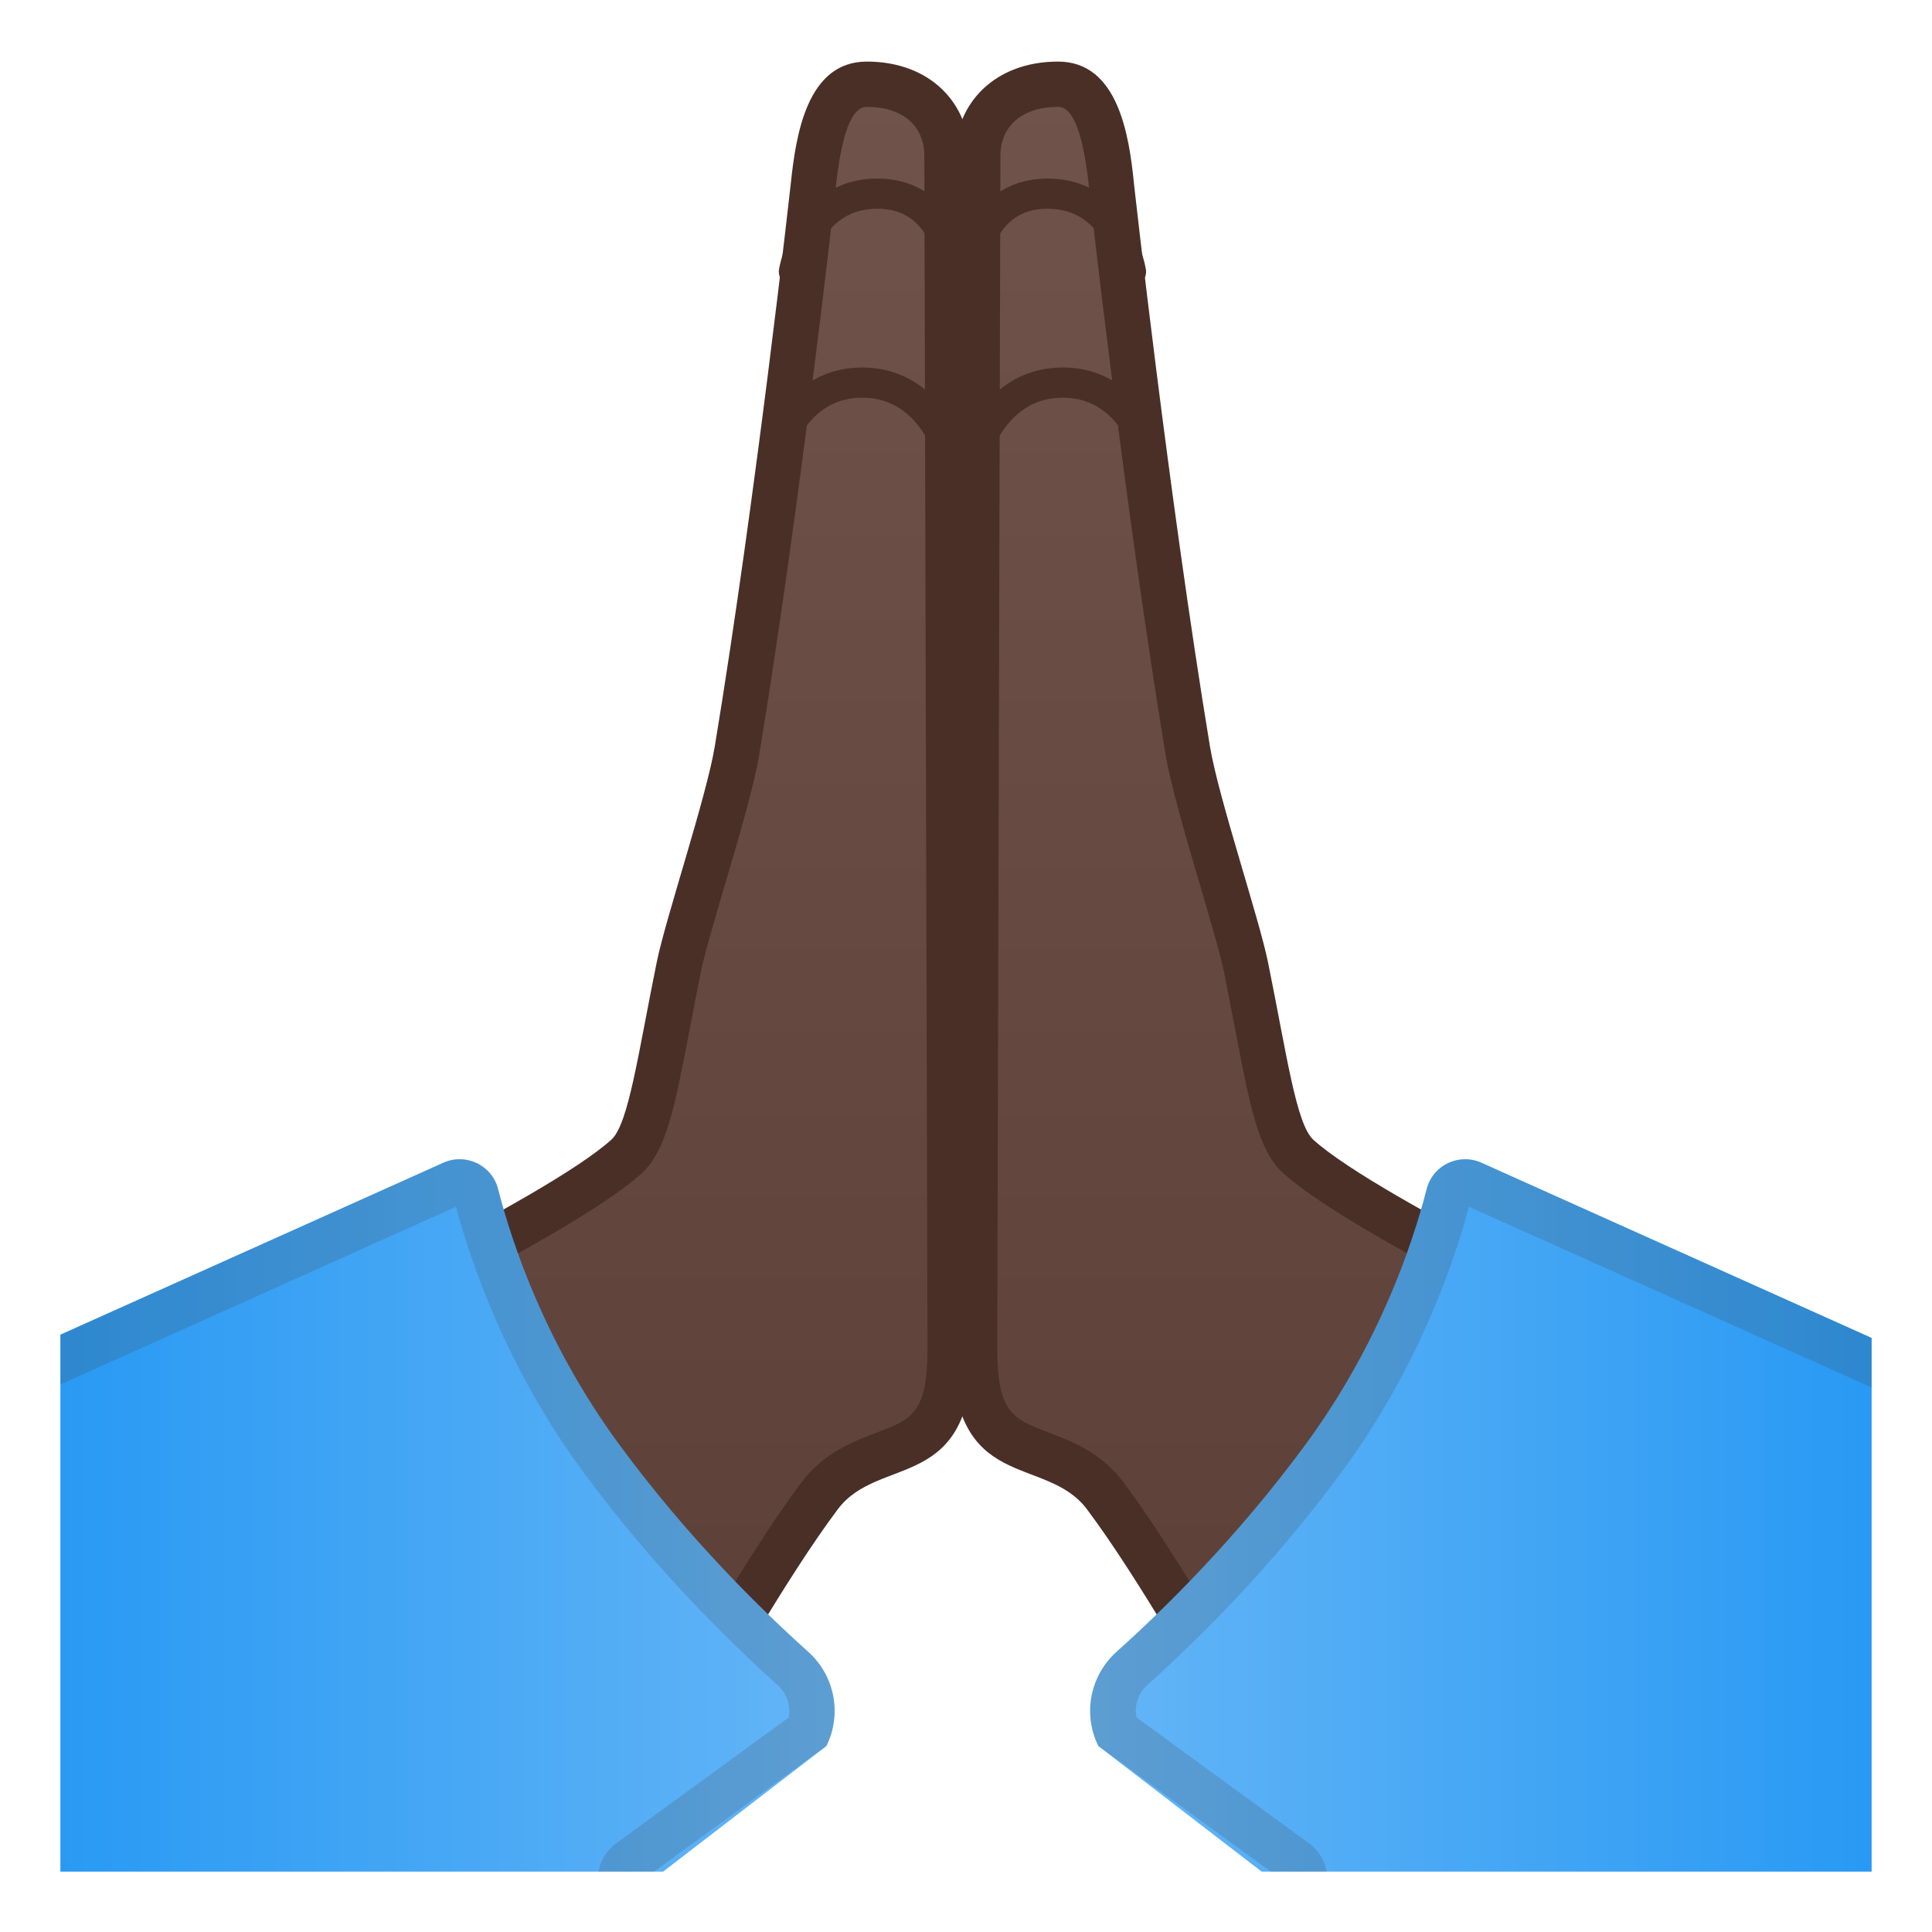
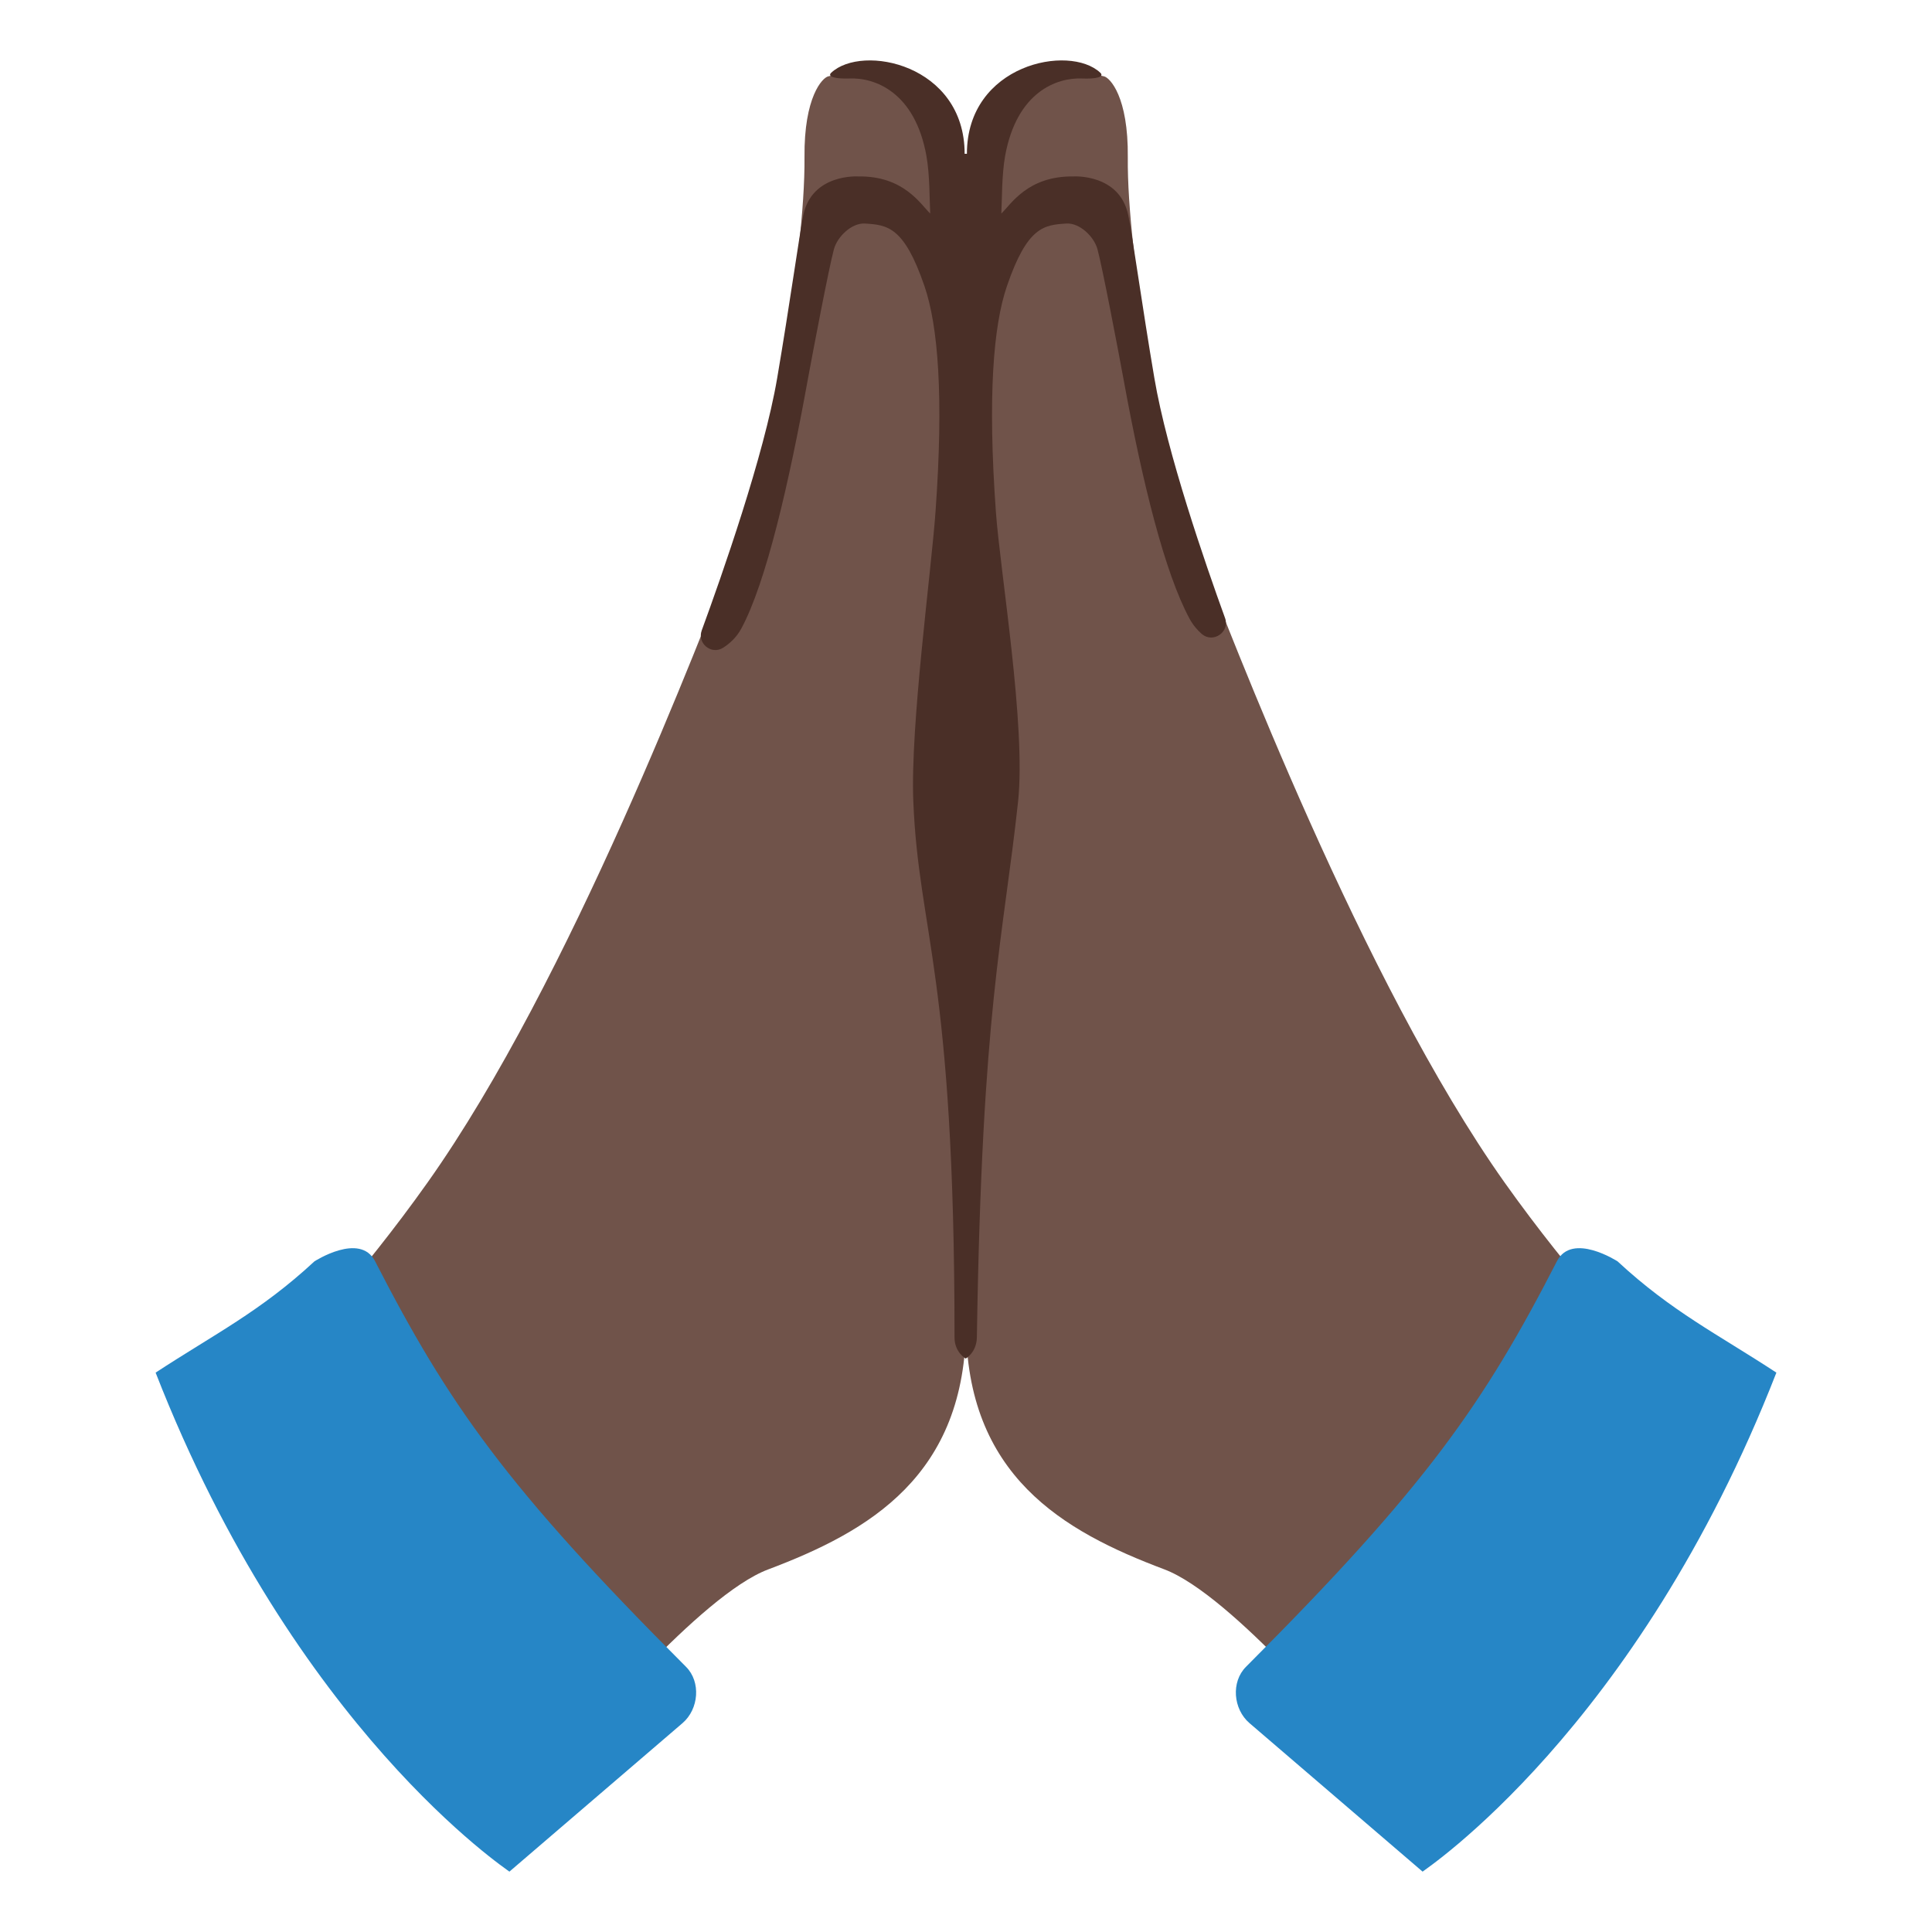
- <svg xmlns="http://www.w3.org/2000/svg" xmlns:xlink="http://www.w3.org/1999/xlink" enable-background="new 0 0 128 128" viewBox="0 0 128 128">
-   <defs>
-     <rect id="f" x="4" y="4" width="120" height="120" />
-   </defs>
-   <clipPath id="a">
-     <use xlink:href="#f" />
-   </clipPath>
-   <g clip-path="url(#a)">
-     <linearGradient id="e" x1="41.241" x2="41.241" y1="114.68" y2="5.579" gradientTransform="matrix(1.0084 0 0 1 -1.2118 0)" gradientUnits="userSpaceOnUse">
-       <stop stop-color="#5C4037" offset="0" />
-       <stop stop-color="#70534A" offset="1" />
-     </linearGradient>
-     <path d="m18.39 90.92c-0.07-0.06-0.14-0.12-0.23-0.17-0.19-0.12-0.31-0.28-0.34-0.48-0.03-0.18 0-0.37 0.09-0.56 2.82-1.34 19.41-9.28 23.6-13.09 1.21-1.1 1.71-3.51 2.74-8.86 0.22-1.16 0.46-2.4 0.72-3.7 0.24-1.19 0.9-3.42 1.59-5.78 0.95-3.24 1.94-6.59 2.27-8.59 2.74-16.59 5.02-37.13 5.04-37.34 0.5-4.74 1.56-6.76 3.55-6.76 3.17 0 5.31 1.9 5.31 4.74l0.21 79.03c0 5.31-1.81 6-4.32 6.96-1.46 0.56-3.12 1.19-4.32 2.8-2.3 3.08-4.76 7.15-7.14 11.1-0.9 1.5-1.83 3.03-2.73 4.48l-26.04-23.78z" fill="url(#e)" />
-     <path d="m57.43 7.08c2.35 0 3.81 1.24 3.81 3.25l0.21 79.02c0 4.28-1.05 4.68-3.36 5.56-1.57 0.6-3.52 1.34-4.99 3.3-2.35 3.14-4.82 7.25-7.22 11.22-0.59 0.97-1.18 1.96-1.77 2.93l-24.1-21.99c5.15-2.47 18.62-9.1 22.51-12.64 1.63-1.48 2.19-4.4 3.2-9.68 0.22-1.15 0.46-2.39 0.72-3.69 0.23-1.13 0.91-3.43 1.56-5.65 0.97-3.29 1.97-6.68 2.31-8.77 2.74-16.63 5.03-37.21 5.05-37.44 0.39-3.65 1.06-5.42 2.07-5.42m0-3c-3.97 0-4.7 4.87-5.04 8.09 0 0-2.27 20.52-5.03 37.26-0.56 3.39-3.27 11.44-3.85 14.32-1.23 6.04-1.86 10.71-3 11.75-4.37 3.97-23.61 13.02-23.61 13.02-0.94 1.19-0.73 2.76 0.48 3.5l27.37 24.98c3.5-5.5 7.31-12.4 10.75-17 2.75-3.68 8.94-1 8.94-10.66l-0.21-79.02c0-3.44-2.58-6.24-6.8-6.24z" fill="#4A2F27" />
-     <linearGradient id="d" x1="-2.913" x2="55.292" y1="103.73" y2="103.73" gradientUnits="userSpaceOnUse">
-       <stop stop-color="#2196F3" offset="0" />
-       <stop stop-color="#64B5F6" offset="1" />
-     </linearGradient>
-     <path d="m47.57 130.66-50.49-0.56 0.56-38.82 31.74-14.25c1.49-0.66 3.22 0.17 3.62 1.75 0.95 3.71 3.16 10.29 8 16.89 4.56 6.22 9.48 11.02 12.54 13.76 1.76 1.58 2.26 4.13 1.21 6.25l-12.16 9.35 4.98 5.63z" fill="url(#d)" />
-     <path d="m52.6 18s0.82-5.17 5.52-5.17 5.02 5.17 5.02 5.17" fill="none" stroke="#4A2F27" stroke-linecap="round" stroke-linejoin="round" stroke-miterlimit="10" stroke-width="2" />
-     <path d="m51.11 31s1.03-5.65 6.01-5.65 6.12 5.65 6.12 5.65" fill="none" stroke="#4A2F27" stroke-linecap="round" stroke-linejoin="round" stroke-miterlimit="10" stroke-width="2" />
-     <g opacity=".2">
-       <path d="m30.21 79.95c1 3.75 3.35 10.64 8.37 17.49 4.64 6.32 9.61 11.22 12.96 14.22 0.6 0.54 0.86 1.36 0.71 2.13l-11.42 8.33c-0.67 0.49-1.1 1.22-1.21 2.04s0.13 1.64 0.65 2.28l0.94 1.15-41.07-0.46 0.49-33.89 29.58-13.29m0.25-3.15c-0.36 0-0.72 0.07-1.07 0.23l-31.74 14.25-0.56 38.82 50.49 0.56-4.99-6.12 12.16-8.86c1.05-2.12 0.56-4.68-1.21-6.25-3.06-2.74-7.97-7.53-12.54-13.76-4.84-6.59-7.05-13.17-8-16.89-0.3-1.21-1.39-1.98-2.54-1.98z" fill="#424242" />
-     </g>
-   </g>
-   <g clip-path="url(#a)">
-     <linearGradient id="c" x1="334.79" x2="334.79" y1="114.68" y2="5.579" gradientTransform="matrix(-1.0084 0 0 1 424.74 0)" gradientUnits="userSpaceOnUse">
-       <stop stop-color="#5C4037" offset="0" />
-       <stop stop-color="#70534A" offset="1" />
-     </linearGradient>
-     <path d="m83.09 114.68c-0.9-1.46-1.83-2.99-2.73-4.48-2.38-3.94-4.83-8.02-7.14-11.1-1.2-1.61-2.86-2.24-4.32-2.8-2.51-0.96-4.32-1.65-4.32-6.96l0.21-79.02c0-2.84 2.13-4.74 5.31-4.74 1.99 0 3.05 2.02 3.55 6.75 0.02 0.21 2.31 20.76 5.04 37.35 0.33 2 1.32 5.35 2.27 8.59 0.69 2.36 1.35 4.59 1.59 5.78 0.27 1.31 0.5 2.56 0.73 3.72 1.02 5.34 1.52 7.74 2.73 8.84 4.19 3.81 20.78 11.75 23.6 13.09 0.09 0.19 0.13 0.39 0.1 0.56-0.04 0.2-0.15 0.37-0.34 0.48-0.08 0.05-0.16 0.11-0.23 0.17l-26.05 23.77z" fill="url(#c)" />
-     <path d="m70.1 7.08c1 0 1.68 1.77 2.06 5.42 0.02 0.21 2.31 20.79 5.05 37.42 0.35 2.09 1.34 5.49 2.31 8.77 0.65 2.22 1.33 4.52 1.56 5.65 0.26 1.3 0.5 2.54 0.72 3.69 1.01 5.29 1.57 8.2 3.2 9.68 3.89 3.54 17.36 10.17 22.51 12.64l-24.1 21.99c-0.59-0.97-1.19-1.96-1.77-2.93-2.4-3.97-4.87-8.08-7.22-11.22-1.46-1.96-3.42-2.7-4.99-3.3-2.3-0.88-3.36-1.28-3.36-5.55l0.21-79.03c0.01-1.99 1.47-3.23 3.82-3.23m0-3c-4.22 0-6.81 2.8-6.81 6.24l-0.21 79.02c0 9.66 6.19 6.98 8.94 10.66 3.44 4.6 7.25 11.5 10.75 17l27.37-24.97c1.21-0.74 1.43-2.31 0.48-3.5 0 0-19.24-9.05-23.61-13.02-1.14-1.04-1.77-5.71-3-11.75-0.58-2.88-3.29-10.93-3.85-14.32-2.76-16.74-5.03-37.26-5.03-37.26-0.32-3.23-1.06-8.1-5.03-8.1z" fill="#4A2F27" />
-     <linearGradient id="b" x1="293.09" x2="351.29" y1="103.73" y2="103.73" gradientTransform="matrix(-1 0 0 1 423.53 0)" gradientUnits="userSpaceOnUse">
-       <stop stop-color="#2196F3" offset="0" />
-       <stop stop-color="#64B5F6" offset="1" />
-     </linearGradient>
-     <path d="m79.95 130.66 50.49-0.56-0.56-38.82-31.74-14.25c-1.49-0.66-3.22 0.17-3.62 1.75-0.95 3.71-3.16 10.29-8 16.89-4.56 6.22-9.48 11.02-12.54 13.76-1.76 1.58-2.26 4.13-1.21 6.25l12.16 9.35-4.98 5.63z" fill="url(#b)" />
-     <path d="m74.93 18s-0.82-5.17-5.52-5.17-5.02 5.17-5.02 5.17" fill="none" stroke="#4A2F27" stroke-linecap="round" stroke-linejoin="round" stroke-miterlimit="10" stroke-width="2" />
-     <path d="m76.42 31s-1.03-5.65-6.01-5.65c-4.99 0-6.12 5.65-6.12 5.65" fill="none" stroke="#4A2F27" stroke-linecap="round" stroke-linejoin="round" stroke-miterlimit="10" stroke-width="2" />
-     <g opacity=".2">
-       <path d="m97.32 79.95 29.59 13.28 0.49 33.89-41.07 0.46 0.94-1.15c0.52-0.64 0.76-1.46 0.65-2.28s-0.54-1.55-1.21-2.04l-11.42-8.33c-0.15-0.77 0.11-1.59 0.71-2.13 3.35-3 8.32-7.9 12.96-14.22 5.01-6.84 7.36-13.73 8.36-17.48m-0.25-3.15c-1.16 0-2.24 0.77-2.55 1.98-0.95 3.71-3.16 10.29-8 16.89-4.56 6.22-9.48 11.02-12.54 13.76-1.76 1.58-2.26 4.13-1.21 6.25l12.16 8.86-4.99 6.12 50.49-0.56-0.56-38.82-31.73-14.25c-0.35-0.16-0.71-0.23-1.07-0.23z" fill="#424242" />
-     </g>
+ <svg xmlns="http://www.w3.org/2000/svg" version="1.1" id="emoji_x5F_u1f64f" x="0px" y="0px" viewBox="0 0 128 128" style="enable-background:new 0 0 128 128;" xml:space="preserve">
+   <path style="fill:#70534A;" d="M99.68,78.34C90.23,65,81.51,41.93,79.33,36.44c-2.18-5.5-4.68-19.49-4.61-26.02  c0.04-4.02-1.19-5.27-1.57-5.36c-3.67-0.9-5.68-1.14-7.17,1.82c-0.47,0.92-1,3.6-1.57,7.3c-0.51-3.18-1.27-5.75-2.37-7.3  c-1.91-2.71-3.5-2.72-7.17-1.82c-0.38,0.09-1.61,1.35-1.57,5.36c0.06,6.54-2.44,20.53-4.61,26.02c-2.18,5.5-10.9,28.56-20.36,41.9  c-4.48,6.32-8.94,10.97-8.94,10.97l18.79,26.3c0,0,8.2-9.94,12.71-11.63C57.57,101.46,64,97.78,64,87.69  c0,10.08,6.43,13.76,13.13,16.28c4.51,1.69,12.71,11.63,12.71,11.63l18.79-26.3C108.62,89.31,104.16,84.65,99.68,78.34z" />
+   <path style="fill:#4A2F27;" d="M81.16,40.94c-1.3-3.58-3.84-10.92-4.68-15.89c-0.82-4.82-1.46-9.52-1.73-10.79  c-0.57-2.77-3.63-2.57-3.63-2.57c-3.02-0.04-4.13,1.83-4.78,2.46c0.05-0.85,0.02-2.51,0.25-3.81c0.77-4.27,3.44-5.21,5.1-5.14  c0.91,0.04,1.5-0.1,1.21-0.38c-2.05-1.93-8.84-0.56-8.84,5.37c0,0,0,0,0,0l0,0h-0.15l0,0c0,0,0,0,0,0c0-5.93-6.79-7.3-8.84-5.37  c-0.29,0.27,0.3,0.41,1.21,0.38c1.66-0.07,4.34,0.88,5.1,5.14c0.23,1.3,0.2,2.96,0.25,3.81c-0.65-0.63-1.76-2.51-4.78-2.46  c0,0-3.06-0.2-3.63,2.57c-0.26,1.28-0.91,5.98-1.73,10.79c-0.87,5.13-3.68,13.12-5,16.72c-0.31,0.86,0.64,1.63,1.41,1.15  c0.46-0.29,0.9-0.7,1.21-1.27c1.65-3.05,3.17-9.66,4.41-16.51c0.35-1.91,1.4-7.42,1.73-8.63c0.23-0.84,1.18-1.75,2.05-1.7  c1.49,0.09,2.6,0.2,3.95,4.15c0.9,2.63,1.28,7.3,0.73,14.95c-0.28,3.94-1.68,14.17-1.47,19.2c0.36,8.75,2.73,11.35,2.73,35.5  c0,0.99,0.74,1.4,0.74,1.4v0l0,0c0,0,0.72-0.4,0.74-1.4c0.34-21.91,1.75-26.42,2.73-35.5c0.54-5.02-1.19-15.26-1.47-19.2  c-0.55-7.65-0.17-12.32,0.73-14.95c1.35-3.95,2.46-4.06,3.95-4.15c0.87-0.05,1.82,0.86,2.05,1.7c0.33,1.21,1.38,6.73,1.73,8.63  c1.25,6.86,2.73,12.81,4.37,15.85c0.23,0.42,0.51,0.75,0.82,1.02C80.38,42.64,81.5,41.86,81.16,40.94z" />
+   <g>
+     <path style="fill:#2686C6;" d="M45.45,110.43c-11.9-11.9-15.76-17.44-20.6-26.87c-1-1.95-4.02,0.01-4.02,0.01   c-3.59,3.33-6.63,4.82-10.52,7.37c9.24,23.69,23.39,32.99,23.44,33.06l11.47-9.84C46.3,113.23,46.45,111.43,45.45,110.43z" />
+     <path style="fill:#2686C6;" d="M82.55,110.43c11.9-11.9,15.76-17.44,20.6-26.87c1-1.95,4.02,0.01,4.02,0.01   c3.59,3.33,6.63,4.82,10.52,7.37c-9.24,23.69-23.39,32.99-23.44,33.06l-11.47-9.84C81.7,113.23,81.55,111.43,82.55,110.43z" />
  </g>
</svg>
